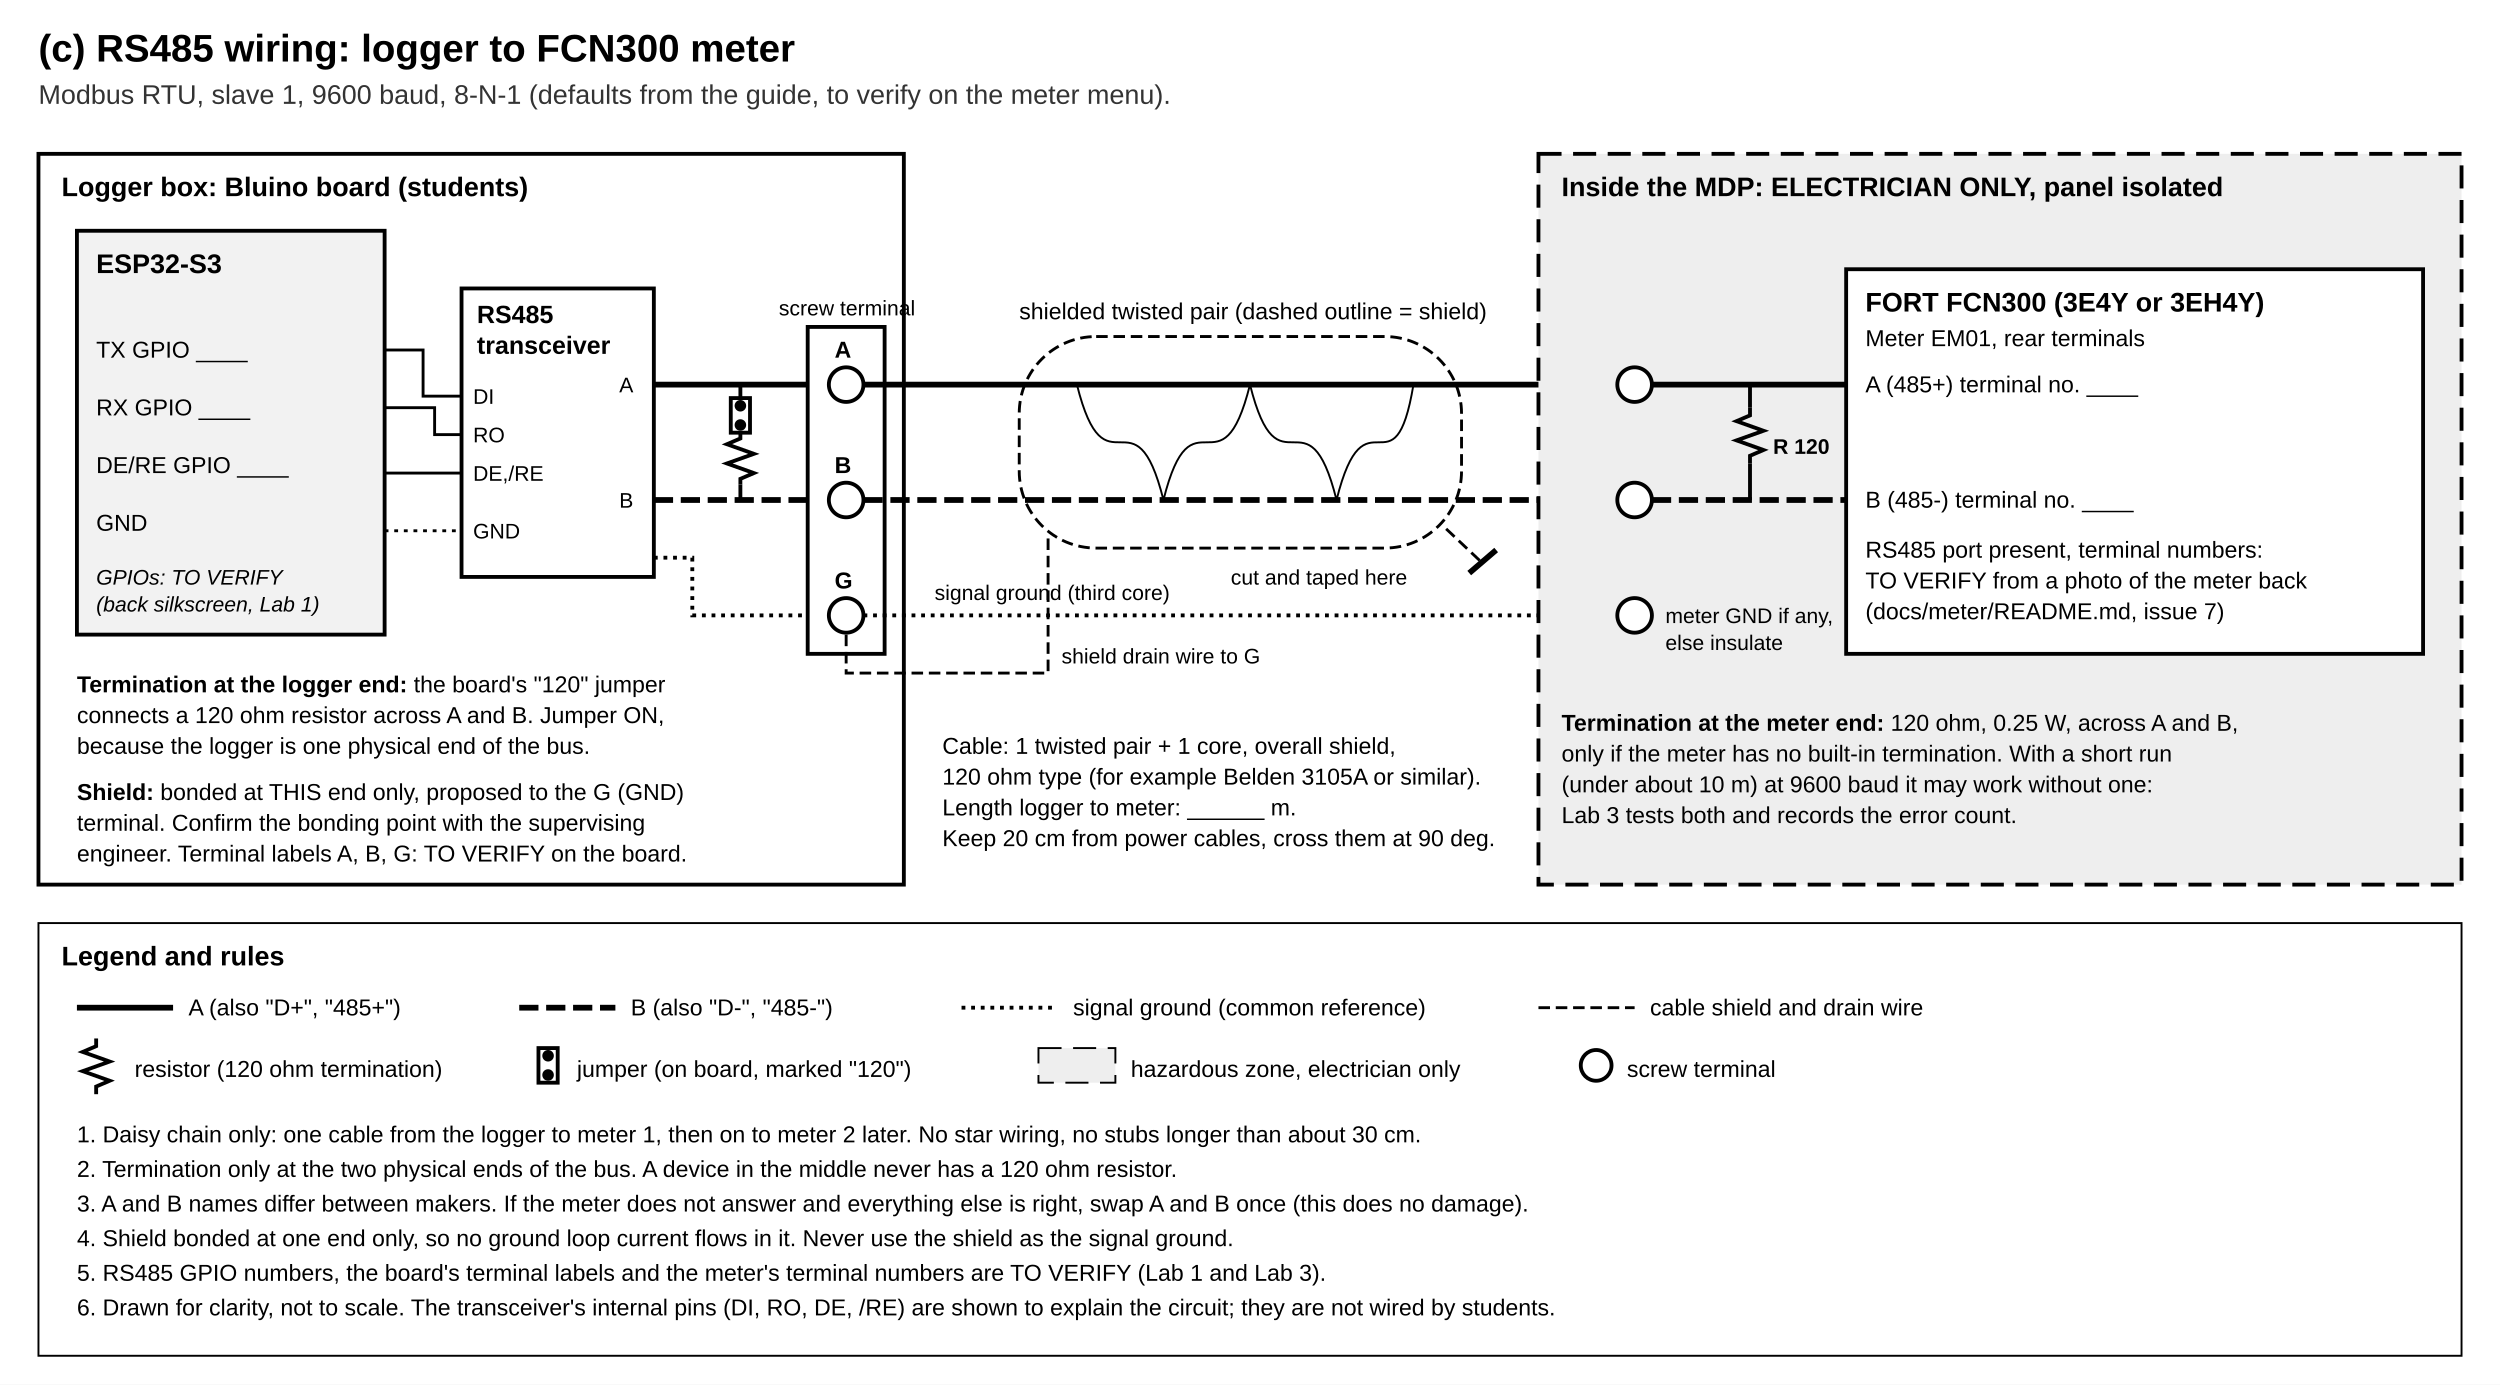
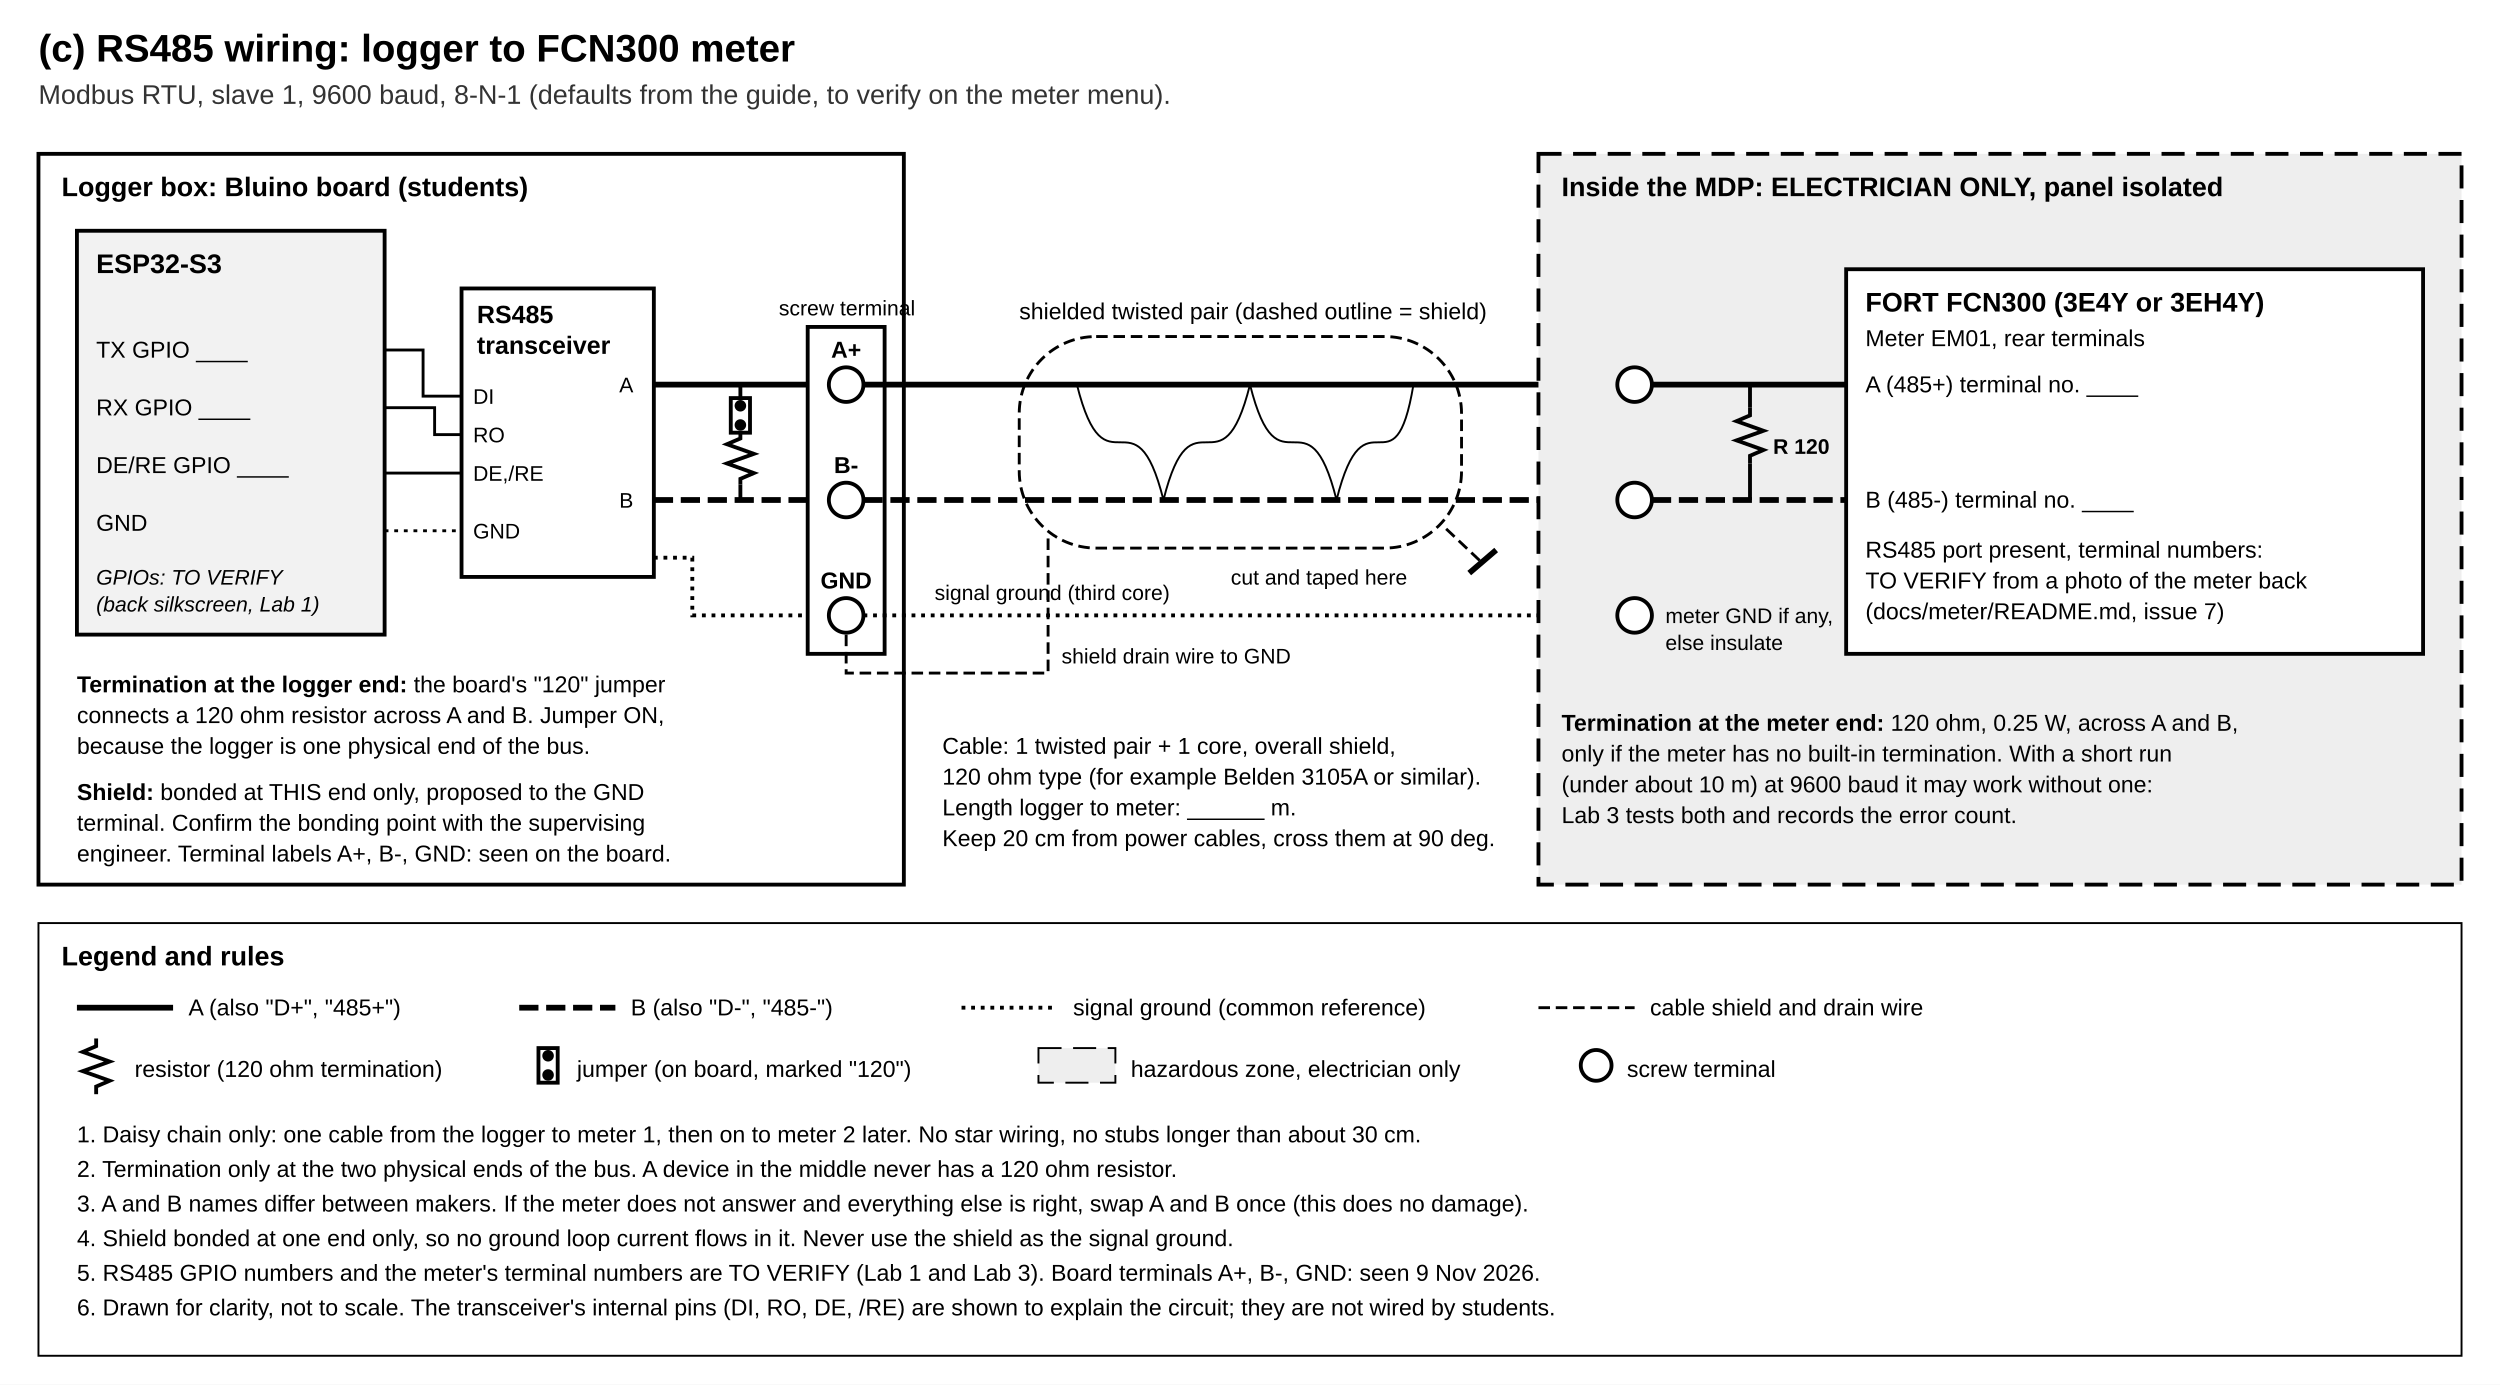
<svg xmlns="http://www.w3.org/2000/svg" width="1300" height="720" viewBox="0 0 1300 720" font-family="Arial, Helvetica, sans-serif" font-size="14">
  <rect x="0" y="0" width="1300" height="720" fill="#fff" />
  <text x="20" y="32" font-size="20" font-weight="bold">(c) RS485 wiring: logger to FCN300 meter</text>
  <text x="20" y="54" fill="#333">Modbus RTU, slave 1, 9600 baud, 8-N-1 (defaults from the guide, to verify on the meter menu).</text>
  <rect x="20" y="80" width="450" height="380" fill="none" stroke="#000" stroke-width="2" />
  <text x="32" y="102" font-weight="bold">Logger box: Bluino board (students)</text>
  <rect x="40" y="120" width="160" height="210" fill="#f2f2f2" stroke="#000" stroke-width="2" />
  <text x="50" y="142" font-weight="bold">ESP32-S3</text>
  <text x="50" y="186" font-size="12">TX    GPIO ____</text>
  <text x="50" y="216" font-size="12">RX    GPIO ____</text>
  <text x="50" y="246" font-size="12">DE/RE GPIO ____</text>
  <text x="50" y="276" font-size="12">GND</text>
  <text x="50" y="304" font-size="11" font-style="italic">GPIOs: TO VERIFY</text>
  <text x="50" y="318" font-size="11" font-style="italic">(back silkscreen, Lab 1)</text>
  <rect x="240" y="150" width="100" height="150" fill="#fff" stroke="#000" stroke-width="2" />
  <text x="248" y="168" font-size="13" font-weight="bold">RS485</text>
  <text x="248" y="184" font-size="13" font-weight="bold">transceiver</text>
  <text x="246" y="210" font-size="11">DI</text>
  <text x="246" y="230" font-size="11">RO</text>
  <text x="246" y="250" font-size="11">DE,/RE</text>
  <text x="246" y="280" font-size="11">GND</text>
  <text x="322" y="204" font-size="11">A</text>
  <text x="322" y="264" font-size="11">B</text>
  <polyline points="200,182 220,182 220,206 240,206" fill="none" stroke="#000" stroke-width="1.5" />
  <polyline points="200,212 226,212 226,226 240,226" fill="none" stroke="#000" stroke-width="1.5" />
  <line x1="200" y1="246" x2="240" y2="246" stroke="#000" stroke-width="1.5" />
  <line x1="200" y1="276" x2="240" y2="276" stroke="#000" stroke-width="1.5" stroke-dasharray="2 3" />
  <line x1="340" y1="200" x2="431" y2="200" stroke="#000" stroke-width="3" />
  <line x1="340" y1="260" x2="431" y2="260" stroke="#000" stroke-width="3" stroke-dasharray="10 4" />
  <polyline points="340,290 360,290 360,320 431,320" fill="none" stroke="#000" stroke-width="2" stroke-dasharray="2 3" />
  <line x1="385" y1="200" x2="385" y2="208" stroke="#000" stroke-width="2" />
  <circle cx="385" cy="211" r="3" fill="#000" />
  <circle cx="385" cy="221" r="3" fill="#000" />
  <rect x="380" y="207" width="10" height="18" fill="none" stroke="#000" stroke-width="2" />
  <path d="M385,225 l0,3 l-7,3 l14,5 l-14,5 l14,5 l-7,3 l0,3" fill="none" stroke="#000" stroke-width="2" />
  <line x1="385" y1="252" x2="385" y2="260" stroke="#000" stroke-width="2" />
  <rect x="420" y="170" width="40" height="170" fill="#fff" stroke="#000" stroke-width="2" />
  <circle cx="440" cy="200" r="9" fill="#fff" stroke="#000" stroke-width="2" />
  <circle cx="440" cy="260" r="9" fill="#fff" stroke="#000" stroke-width="2" />
  <circle cx="440" cy="320" r="9" fill="#fff" stroke="#000" stroke-width="2" />
-   <text x="434" y="186" font-size="12" font-weight="bold">A</text>
-   <text x="434" y="246" font-size="12" font-weight="bold">B</text>
-   <text x="434" y="306" font-size="12" font-weight="bold">G</text>
+   <text x="440" y="186" font-size="12" font-weight="bold" text-anchor="middle">A+</text>
+   <text x="440" y="246" font-size="12" font-weight="bold" text-anchor="middle">B-</text>
+   <text x="440" y="306" font-size="12" font-weight="bold" text-anchor="middle">GND</text>
  <text x="405" y="164" font-size="11">screw terminal</text>
  <text x="40" y="360" font-size="12">
    <tspan font-weight="bold">Termination at the logger end:</tspan> the board's "120" jumper</text>
  <text x="40" y="376" font-size="12">connects a 120 ohm resistor across A and B. Jumper ON,</text>
  <text x="40" y="392" font-size="12">because the logger is one physical end of the bus.</text>
  <text x="40" y="416" font-size="12">
-     <tspan font-weight="bold">Shield:</tspan> bonded at THIS end only, proposed to the G (GND)</text>
+     <tspan font-weight="bold">Shield:</tspan> bonded at THIS end only, proposed to the GND</text>
  <text x="40" y="432" font-size="12">terminal. Confirm the bonding point with the supervising</text>
-   <text x="40" y="448" font-size="12">engineer. Terminal labels A, B, G: TO VERIFY on the board.</text>
+   <text x="40" y="448" font-size="12">engineer. Terminal labels A+, B-, GND: seen on the board.</text>
  <line x1="449" y1="200" x2="841" y2="200" stroke="#000" stroke-width="3" />
  <line x1="449" y1="260" x2="841" y2="260" stroke="#000" stroke-width="3" stroke-dasharray="10 4" />
  <line x1="449" y1="320" x2="841" y2="320" stroke="#000" stroke-width="2" stroke-dasharray="2 3" />
  <rect x="530" y="175" width="230" height="110" rx="40" fill="none" stroke="#000" stroke-width="1.5" stroke-dasharray="6 3" />
  <path d="M560,200 C575,260 590,200 605,260 C620,200 635,260 650,200 C665,260 680,200 695,260 C710,200 725,260 735,200" fill="none" stroke="#000" stroke-width="1" />
  <text x="530" y="166" font-size="12">shielded twisted pair (dashed outline = shield)</text>
  <polyline points="545,280 545,350 440,350 440,329" fill="none" stroke="#000" stroke-width="1.5" stroke-dasharray="6 3" />
-   <text x="552" y="345" font-size="11">shield drain wire to G</text>
+   <text x="552" y="345" font-size="11">shield drain wire to GND</text>
  <line x1="752" y1="275" x2="770" y2="292" stroke="#000" stroke-width="1.5" stroke-dasharray="6 3" />
  <line x1="764" y1="298" x2="778" y2="286" stroke="#000" stroke-width="3" />
  <text x="640" y="304" font-size="11">cut and taped here</text>
  <text x="486" y="312" font-size="11">signal ground (third core)</text>
  <text x="490" y="392" font-size="12">Cable: 1 twisted pair + 1 core, overall shield,</text>
  <text x="490" y="408" font-size="12">120 ohm type (for example Belden 3105A or similar).</text>
  <text x="490" y="424" font-size="12">Length logger to meter: ______ m.</text>
  <text x="490" y="440" font-size="12">Keep 20 cm from power cables, cross them at 90 deg.</text>
  <rect x="800" y="80" width="480" height="380" fill="#eeeeee" stroke="#000" stroke-width="2" stroke-dasharray="12 6" />
  <text x="812" y="102" font-weight="bold">Inside the MDP: ELECTRICIAN ONLY, panel isolated</text>
  <circle cx="850" cy="200" r="9" fill="#fff" stroke="#000" stroke-width="2" />
  <circle cx="850" cy="260" r="9" fill="#fff" stroke="#000" stroke-width="2" />
  <line x1="859" y1="200" x2="960" y2="200" stroke="#000" stroke-width="3" />
  <line x1="859" y1="260" x2="960" y2="260" stroke="#000" stroke-width="3" stroke-dasharray="10 4" />
  <line x1="910" y1="200" x2="910" y2="212" stroke="#000" stroke-width="2" />
  <path d="M910,212 l0,4 l-7,3 l14,5 l-14,5 l14,5 l-7,3 l0,4" fill="none" stroke="#000" stroke-width="2" />
  <line x1="910" y1="241" x2="910" y2="260" stroke="#000" stroke-width="2" />
  <text x="922" y="236" font-size="11" font-weight="bold">R 120</text>
  <rect x="960" y="140" width="300" height="200" fill="#fff" stroke="#000" stroke-width="2" />
  <text x="970" y="162" font-weight="bold">FORT FCN300 (3E4Y or 3EH4Y)</text>
  <text x="970" y="180" font-size="12">Meter EM01, rear terminals</text>
  <text x="970" y="204" font-size="12">A (485+)  terminal no. ____</text>
  <text x="970" y="264" font-size="12">B (485-)  terminal no. ____</text>
  <text x="970" y="290" font-size="12">RS485 port present, terminal numbers:</text>
  <text x="970" y="306" font-size="12">TO VERIFY from a photo of the meter back</text>
  <text x="970" y="322" font-size="12">(docs/meter/README.md, issue 7)</text>
  <circle cx="850" cy="320" r="9" fill="#fff" stroke="#000" stroke-width="2" />
  <text x="866" y="324" font-size="11">meter GND if any,</text>
  <text x="866" y="338" font-size="11">else insulate</text>
  <text x="812" y="380" font-size="12">
    <tspan font-weight="bold">Termination at the meter end:</tspan> 120 ohm, 0.25 W, across A and B,</text>
  <text x="812" y="396" font-size="12">only if the meter has no built-in termination. With a short run</text>
  <text x="812" y="412" font-size="12">(under about 10 m) at 9600 baud it may work without one:</text>
  <text x="812" y="428" font-size="12">Lab 3 tests both and records the error count.</text>
  <rect x="20" y="480" width="1260" height="225" fill="#fff" stroke="#000" />
  <text x="32" y="502" font-weight="bold">Legend and rules</text>
  <line x1="40" y1="524" x2="90" y2="524" stroke="#000" stroke-width="3" />
  <text x="98" y="528" font-size="12">A (also "D+", "485+")</text>
  <line x1="270" y1="524" x2="320" y2="524" stroke="#000" stroke-width="3" stroke-dasharray="10 4" />
  <text x="328" y="528" font-size="12">B (also "D-", "485-")</text>
  <line x1="500" y1="524" x2="550" y2="524" stroke="#000" stroke-width="2" stroke-dasharray="2 3" />
  <text x="558" y="528" font-size="12">signal ground (common reference)</text>
  <line x1="800" y1="524" x2="850" y2="524" stroke="#000" stroke-width="1.5" stroke-dasharray="6 3" />
  <text x="858" y="528" font-size="12">cable shield and drain wire</text>
  <path d="M50,540 l0,4 l-7,3 l14,5 l-14,5 l14,5 l-7,3 l0,4" fill="none" stroke="#000" stroke-width="2" />
  <text x="70" y="560" font-size="12">resistor (120 ohm termination)</text>
  <rect x="280" y="545" width="10" height="18" fill="none" stroke="#000" stroke-width="2" />
  <circle cx="285" cy="549" r="3" fill="#000" />
  <circle cx="285" cy="559" r="3" fill="#000" />
  <text x="300" y="560" font-size="12">jumper (on board, marked "120")</text>
  <rect x="540" y="545" width="40" height="18" fill="#eeeeee" stroke="#000" stroke-dasharray="12 6" />
  <text x="588" y="560" font-size="12">hazardous zone, electrician only</text>
  <circle cx="830" cy="554" r="8" fill="#fff" stroke="#000" stroke-width="2" />
  <text x="846" y="560" font-size="12">screw terminal</text>
  <text x="40" y="594" font-size="12">1. Daisy chain only: one cable from the logger to meter 1, then on to meter 2 later. No star wiring, no stubs longer than about 30 cm.</text>
  <text x="40" y="612" font-size="12">2. Termination only at the two physical ends of the bus. A device in the middle never has a 120 ohm resistor.</text>
  <text x="40" y="630" font-size="12">3. A and B names differ between makers. If the meter does not answer and everything else is right, swap A and B once (this does no damage).</text>
  <text x="40" y="648" font-size="12">4. Shield bonded at one end only, so no ground loop current flows in it. Never use the shield as the signal ground.</text>
-   <text x="40" y="666" font-size="12">5. RS485 GPIO numbers, the board's terminal labels and the meter's terminal numbers are TO VERIFY (Lab 1 and Lab 3).</text>
+   <text x="40" y="666" font-size="12">5. RS485 GPIO numbers and the meter's terminal numbers are TO VERIFY (Lab 1 and Lab 3). Board terminals A+, B-, GND: seen 9 Nov 2026.</text>
  <text x="40" y="684" font-size="12">6. Drawn for clarity, not to scale. The transceiver's internal pins (DI, RO, DE, /RE) are shown to explain the circuit; they are not wired by students.</text>
</svg>
